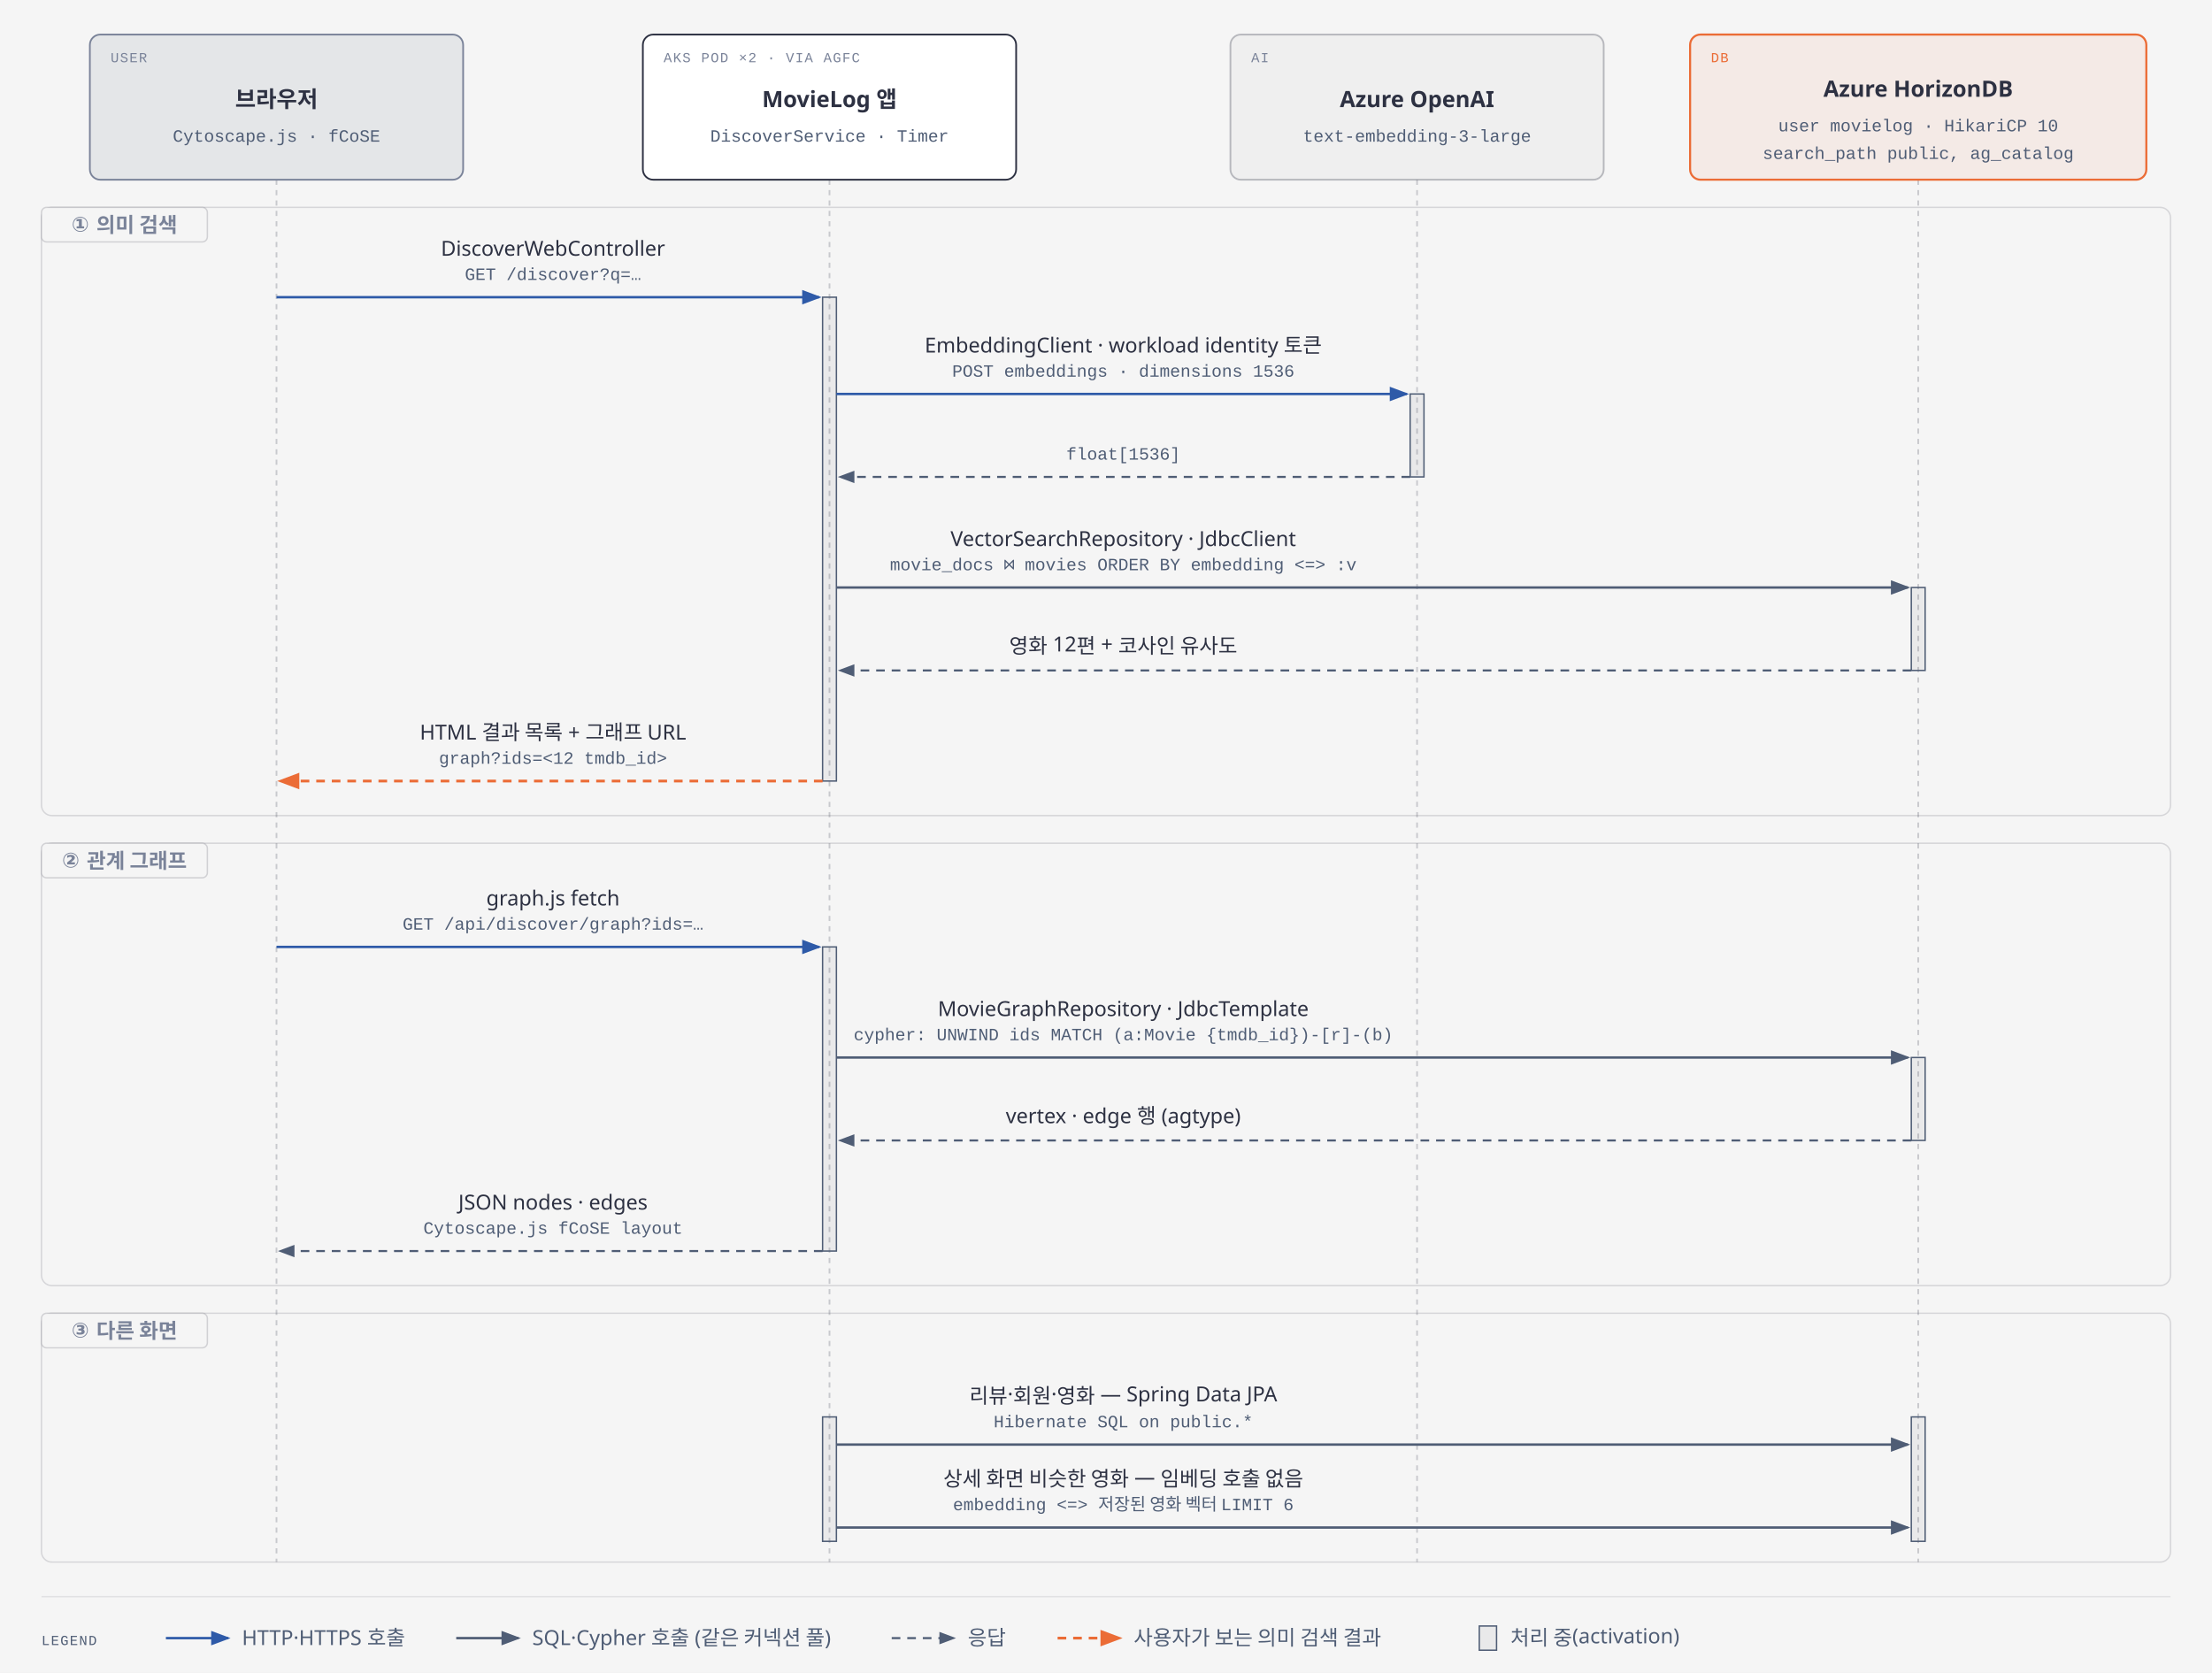
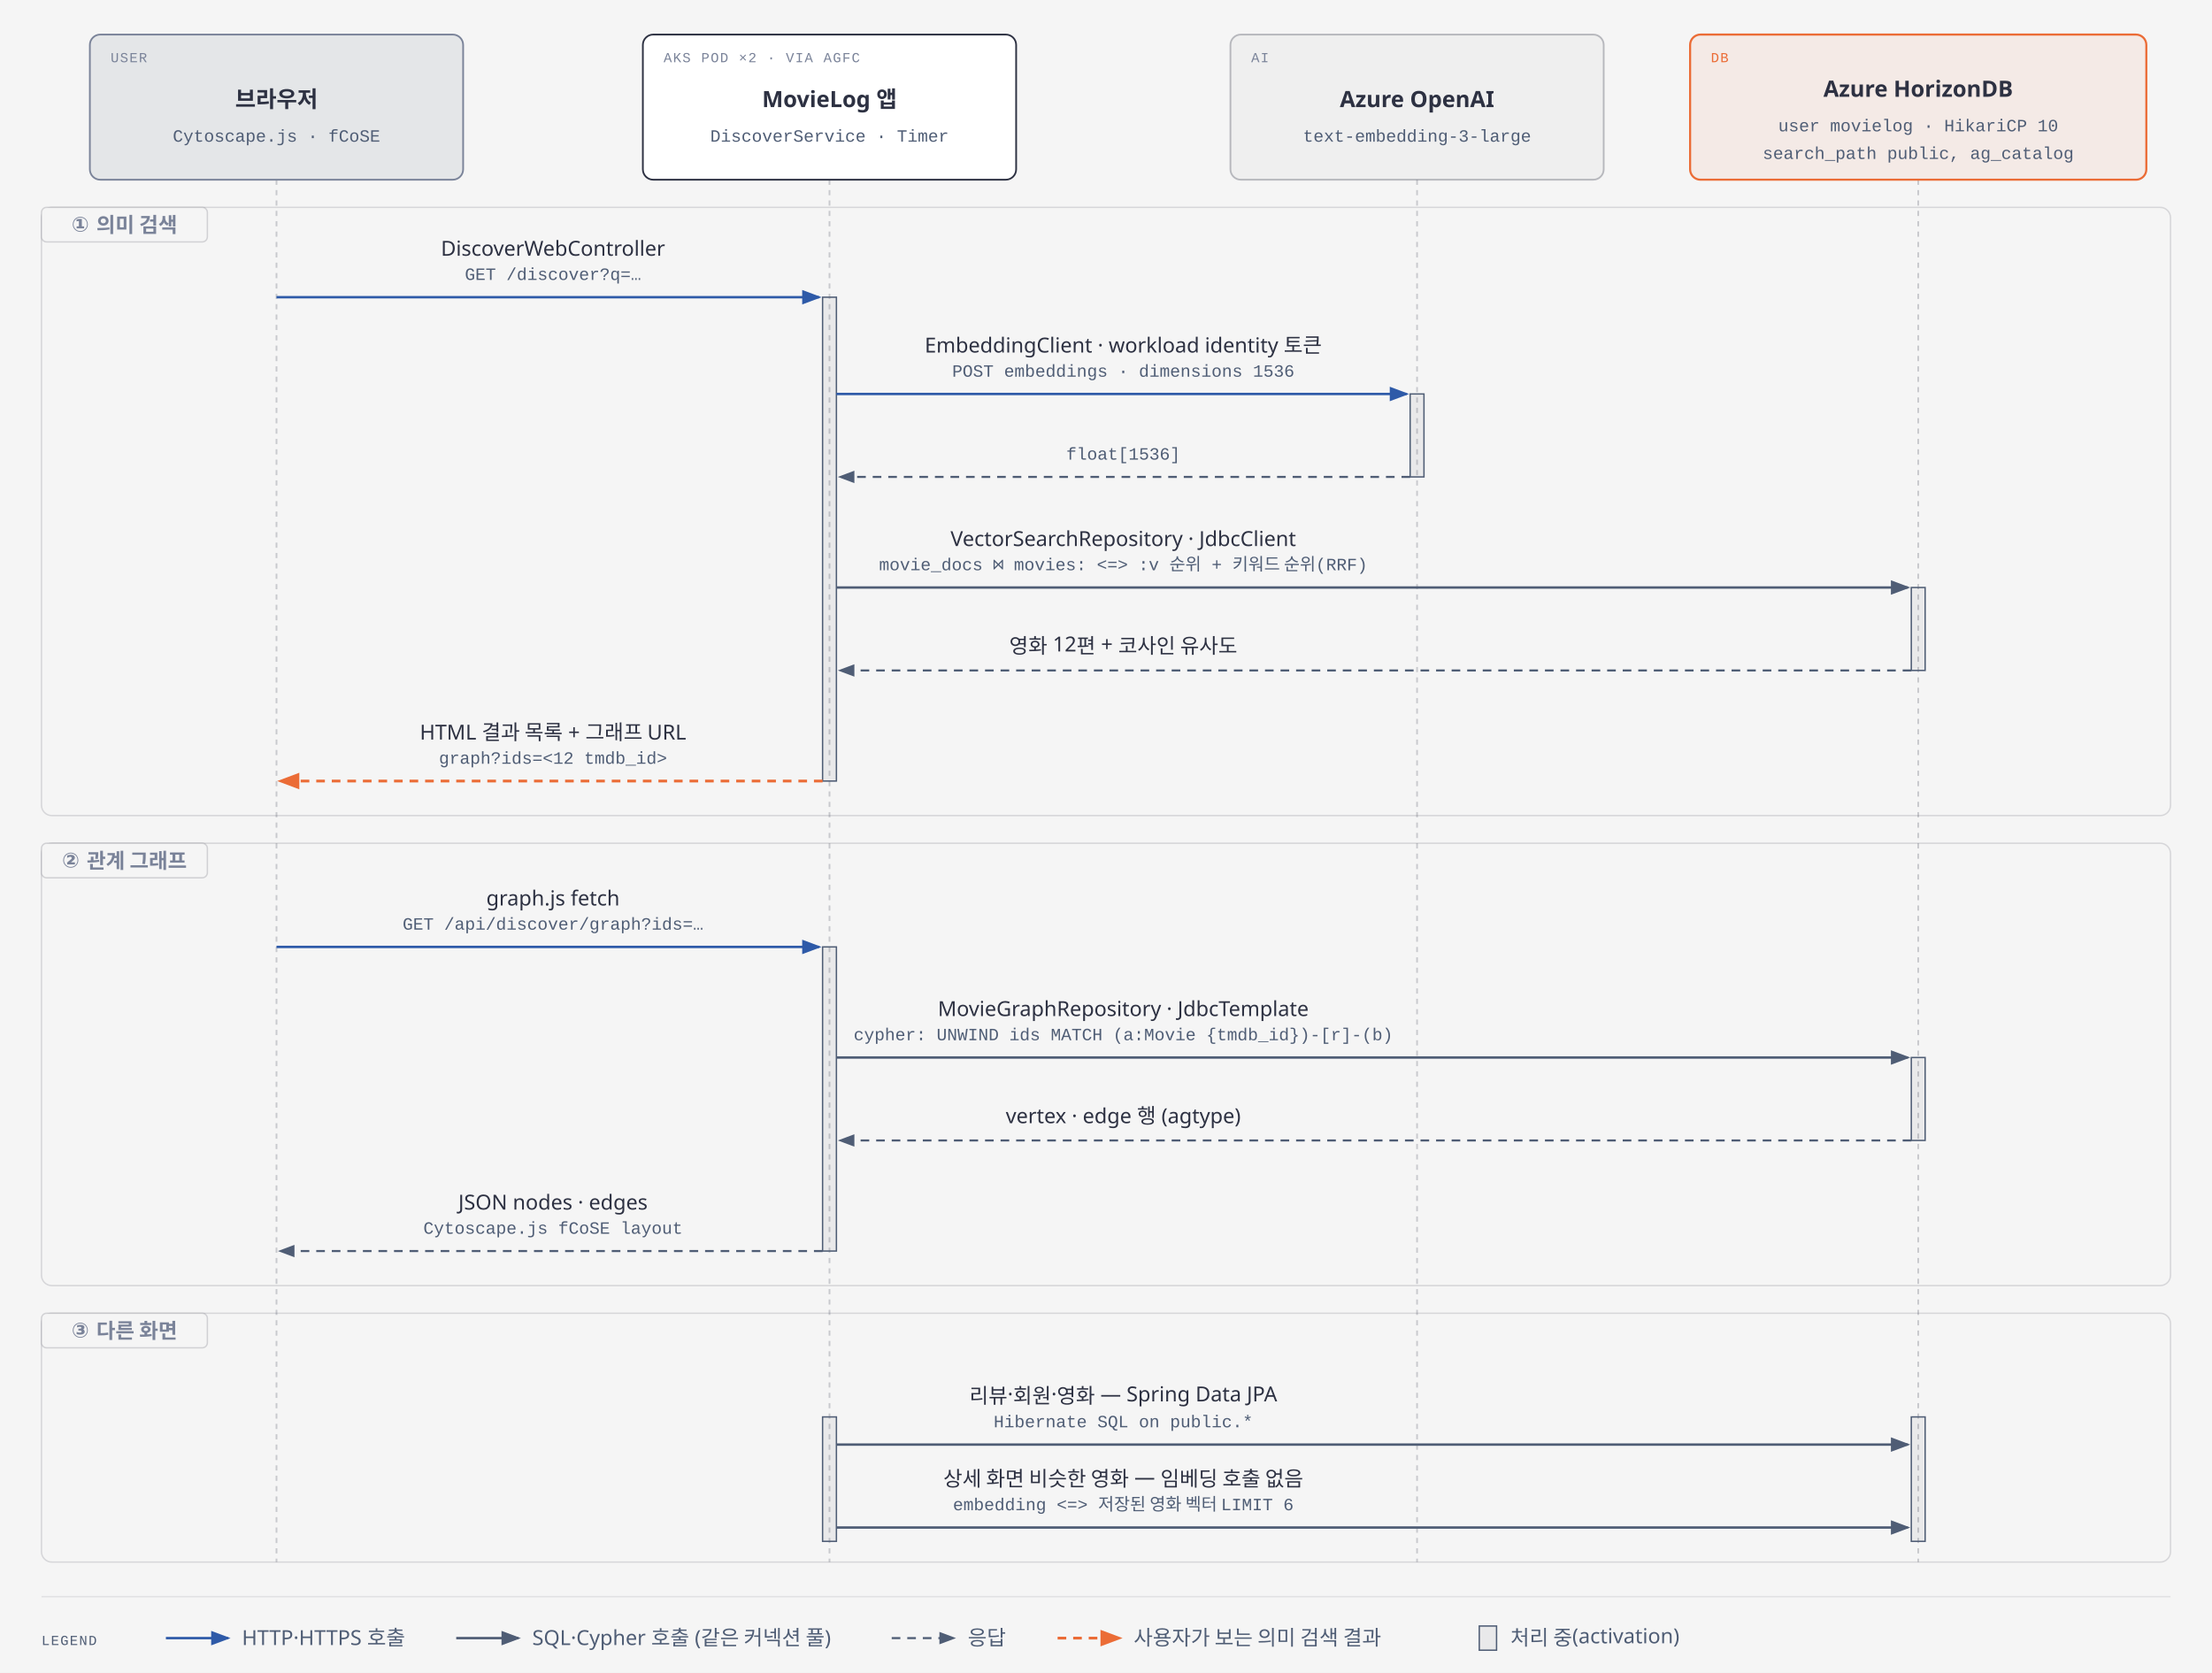
<svg xmlns="http://www.w3.org/2000/svg" viewBox="0 0 1280 968" role="img" aria-labelledby="horizondb-app-access-title horizondb-app-access-desc">
  <defs>
    <marker id="ac-arrow" markerWidth="8" markerHeight="6" refX="7" refY="3" orient="auto">
      <polygon points="0 0, 8 3, 0 6" fill="#4f5d75" />
    </marker>
    <marker id="ac-arrow-accent" markerWidth="8" markerHeight="6" refX="7" refY="3" orient="auto">
      <polygon points="0 0, 8 3, 0 6" fill="#eb6c36" />
    </marker>
    <marker id="ac-arrow-link" markerWidth="8" markerHeight="6" refX="7" refY="3" orient="auto">
      <polygon points="0 0, 8 3, 0 6" fill="#2e5aa8" />
    </marker>
    <style>
      .name { font-family: 'Pretendard', 'Apple SD Gothic Neo', 'Noto Sans KR', 'Malgun Gothic', 'Segoe UI', sans-serif; font-size: 13px; font-weight: 600; fill: #2d3142; }
      .label { font-family: 'Pretendard', 'Apple SD Gothic Neo', 'Noto Sans KR', 'Malgun Gothic', 'Segoe UI', sans-serif; font-size: 12px; font-weight: 500; fill: #2d3142; }
      .band { font-family: 'Pretendard', 'Apple SD Gothic Neo', 'Noto Sans KR', 'Malgun Gothic', 'Segoe UI', sans-serif; font-size: 12px; font-weight: 600; fill: #7a8399; }
      .mono { font-family: 'SFMono-Regular', Menlo, Consolas, 'Liberation Mono', monospace; font-size: 10px; fill: #4f5d75; }
      .tag { font-family: 'SFMono-Regular', Menlo, Consolas, 'Liberation Mono', monospace; font-size: 8px; letter-spacing: 0.08em; fill: #7a8399; }
      .muted { fill: #4f5d75; }
    </style>
  </defs>
  <rect width="1280" height="968" fill="#f5f5f5" />
  <rect x="24" y="120" width="1232" height="352" rx="6" fill="none" stroke="rgba(45,49,66,0.16)" stroke-width="0.8" />
  <rect x="24" y="120" width="96" height="20" rx="3" fill="#f5f5f5" stroke="rgba(45,49,66,0.18)" stroke-width="0.8" />
  <text x="72" y="134" class="band" text-anchor="middle">① 의미 검색</text>
  <rect x="24" y="488" width="1232" height="256" rx="6" fill="none" stroke="rgba(45,49,66,0.16)" stroke-width="0.8" />
  <rect x="24" y="488" width="96" height="20" rx="3" fill="#f5f5f5" stroke="rgba(45,49,66,0.18)" stroke-width="0.8" />
  <text x="72" y="502" class="band" text-anchor="middle">② 관계 그래프</text>
  <rect x="24" y="760" width="1232" height="144" rx="6" fill="none" stroke="rgba(45,49,66,0.16)" stroke-width="0.8" />
  <rect x="24" y="760" width="96" height="20" rx="3" fill="#f5f5f5" stroke="rgba(45,49,66,0.18)" stroke-width="0.8" />
  <text x="72" y="774" class="band" text-anchor="middle">③ 다른 화면</text>
  <line x1="160" y1="104" x2="160" y2="904" stroke="rgba(45,49,66,0.22)" stroke-width="1" stroke-dasharray="3,3" />
  <line x1="480" y1="104" x2="480" y2="904" stroke="rgba(45,49,66,0.22)" stroke-width="1" stroke-dasharray="3,3" />
  <line x1="820" y1="104" x2="820" y2="904" stroke="rgba(45,49,66,0.22)" stroke-width="1" stroke-dasharray="3,3" />
  <line x1="1110" y1="104" x2="1110" y2="904" stroke="rgba(45,49,66,0.22)" stroke-width="1" stroke-dasharray="3,3" />
  <rect x="476" y="172" width="8" height="280" fill="rgba(45,49,66,0.06)" stroke="#4f5d75" stroke-width="0.8" />
  <rect x="816" y="228" width="8" height="48" fill="rgba(45,49,66,0.06)" stroke="#4f5d75" stroke-width="0.8" />
  <rect x="1106" y="340" width="8" height="48" fill="rgba(45,49,66,0.06)" stroke="#4f5d75" stroke-width="0.8" />
  <rect x="476" y="548" width="8" height="176" fill="rgba(45,49,66,0.06)" stroke="#4f5d75" stroke-width="0.8" />
  <rect x="1106" y="612" width="8" height="48" fill="rgba(45,49,66,0.06)" stroke="#4f5d75" stroke-width="0.8" />
  <rect x="476" y="820" width="8" height="72" fill="rgba(45,49,66,0.06)" stroke="#4f5d75" stroke-width="0.8" />
  <rect x="1106" y="820" width="8" height="72" fill="rgba(45,49,66,0.06)" stroke="#4f5d75" stroke-width="0.8" />
  <line x1="160" y1="172" x2="474" y2="172" stroke="#2e5aa8" stroke-width="1.4" marker-end="url(#ac-arrow-link)" />
  <rect x="216" y="136" width="208" height="30" rx="2" fill="#f5f5f5" />
  <text x="320" y="148" class="label" text-anchor="middle">DiscoverWebController</text>
  <text x="320" y="162" class="mono" text-anchor="middle">GET /discover?q=…</text>
  <line x1="484" y1="228" x2="814" y2="228" stroke="#2e5aa8" stroke-width="1.4" marker-end="url(#ac-arrow-link)" />
  <rect x="504" y="192" width="292" height="30" rx="2" fill="#f5f5f5" />
  <text x="650" y="204" class="label" text-anchor="middle">EmbeddingClient · workload identity 토큰</text>
  <text x="650" y="218" class="mono" text-anchor="middle">POST embeddings · dimensions 1536</text>
  <line x1="816" y1="276" x2="486" y2="276" stroke="#4f5d75" stroke-width="1.2" stroke-dasharray="5,4" marker-end="url(#ac-arrow)" />
  <rect x="592" y="254" width="116" height="16" rx="2" fill="#f5f5f5" />
  <text x="650" y="266" class="mono" text-anchor="middle">float[1536]</text>
  <line x1="484" y1="340" x2="1104" y2="340" stroke="#4f5d75" stroke-width="1.4" marker-end="url(#ac-arrow)" />
  <rect x="500" y="304" width="300" height="30" rx="2" fill="#f5f5f5" />
  <text x="650" y="316" class="label" text-anchor="middle">VectorSearchRepository · JdbcClient</text>
-   <text x="650" y="330" class="mono" text-anchor="middle">movie_docs ⋈ movies ORDER BY embedding &lt;=&gt; :v</text>
+   <text x="650" y="330" class="mono" text-anchor="middle">movie_docs ⋈ movies: &lt;=&gt; :v 순위 + 키워드 순위(RRF)</text>
  <line x1="1106" y1="388" x2="486" y2="388" stroke="#4f5d75" stroke-width="1.2" stroke-dasharray="5,4" marker-end="url(#ac-arrow)" />
  <rect x="560" y="366" width="180" height="16" rx="2" fill="#f5f5f5" />
  <text x="650" y="378" class="label" text-anchor="middle">영화 12편 + 코사인 유사도</text>
  <line x1="476" y1="452" x2="162" y2="452" stroke="#eb6c36" stroke-width="1.6" stroke-dasharray="5,4" marker-end="url(#ac-arrow-accent)" />
  <rect x="216" y="416" width="208" height="30" rx="2" fill="#f5f5f5" />
  <text x="320" y="428" class="label" text-anchor="middle">HTML 결과 목록 + 그래프 URL</text>
  <text x="320" y="442" class="mono" text-anchor="middle">graph?ids=&lt;12 tmdb_id&gt;</text>
  <line x1="160" y1="548" x2="474" y2="548" stroke="#2e5aa8" stroke-width="1.4" marker-end="url(#ac-arrow-link)" />
  <rect x="200" y="512" width="240" height="30" rx="2" fill="#f5f5f5" />
  <text x="320" y="524" class="label" text-anchor="middle">graph.js fetch</text>
  <text x="320" y="538" class="mono" text-anchor="middle">GET /api/discover/graph?ids=…</text>
  <line x1="484" y1="612" x2="1104" y2="612" stroke="#4f5d75" stroke-width="1.4" marker-end="url(#ac-arrow)" />
  <rect x="496" y="576" width="308" height="30" rx="2" fill="#f5f5f5" />
  <text x="650" y="588" class="label" text-anchor="middle">MovieGraphRepository · JdbcTemplate</text>
  <text x="650" y="602" class="mono" text-anchor="middle">cypher: UNWIND ids MATCH (a:Movie {tmdb_id})-[r]-(b)</text>
  <line x1="1106" y1="660" x2="486" y2="660" stroke="#4f5d75" stroke-width="1.2" stroke-dasharray="5,4" marker-end="url(#ac-arrow)" />
  <rect x="560" y="638" width="180" height="16" rx="2" fill="#f5f5f5" />
  <text x="650" y="650" class="label" text-anchor="middle">vertex · edge 행 (agtype)</text>
  <line x1="476" y1="724" x2="162" y2="724" stroke="#4f5d75" stroke-width="1.2" stroke-dasharray="5,4" marker-end="url(#ac-arrow)" />
  <rect x="216" y="688" width="208" height="30" rx="2" fill="#f5f5f5" />
  <text x="320" y="700" class="label" text-anchor="middle">JSON nodes · edges</text>
  <text x="320" y="714" class="mono" text-anchor="middle">Cytoscape.js fCoSE layout</text>
  <line x1="484" y1="836" x2="1104" y2="836" stroke="#4f5d75" stroke-width="1.4" marker-end="url(#ac-arrow)" />
  <rect x="512" y="800" width="276" height="30" rx="2" fill="#f5f5f5" />
  <text x="650" y="812" class="label" text-anchor="middle">리뷰·회원·영화 — Spring Data JPA</text>
  <text x="650" y="826" class="mono" text-anchor="middle">Hibernate SQL on public.*</text>
  <line x1="484" y1="884" x2="1104" y2="884" stroke="#4f5d75" stroke-width="1.4" marker-end="url(#ac-arrow)" />
  <rect x="504" y="848" width="292" height="30" rx="2" fill="#f5f5f5" />
  <text x="650" y="860" class="label" text-anchor="middle">상세 화면 비슷한 영화 — 임베딩 호출 없음</text>
  <text x="650" y="874" class="mono" text-anchor="middle">embedding &lt;=&gt; 저장된 영화 벡터 LIMIT 6</text>
  <rect x="52" y="20" width="216" height="84" rx="6" fill="#f5f5f5" />
  <rect x="52" y="20" width="216" height="84" rx="6" fill="rgba(79,93,117,0.10)" stroke="#7a8399" stroke-width="1" />
  <text x="64" y="36" class="tag">USER</text>
  <text x="160" y="62" class="name" text-anchor="middle">브라우저</text>
  <text x="160" y="82" class="mono" text-anchor="middle">Cytoscape.js · fCoSE</text>
  <rect x="372" y="20" width="216" height="84" rx="6" fill="#f5f5f5" />
  <rect x="372" y="20" width="216" height="84" rx="6" fill="#ffffff" stroke="#2d3142" stroke-width="1" />
  <text x="384" y="36" class="tag">AKS POD ×2 · VIA AGFC</text>
  <text x="480" y="62" class="name" text-anchor="middle">MovieLog 앱</text>
  <text x="480" y="82" class="mono" text-anchor="middle">DiscoverService · Timer</text>
  <rect x="712" y="20" width="216" height="84" rx="6" fill="#f5f5f5" />
  <rect x="712" y="20" width="216" height="84" rx="6" fill="rgba(45,49,66,0.03)" stroke="rgba(45,49,66,0.30)" stroke-width="1" />
  <text x="724" y="36" class="tag">AI</text>
  <text x="820" y="62" class="name" text-anchor="middle">Azure OpenAI</text>
  <text x="820" y="82" class="mono" text-anchor="middle">text-embedding-3-large</text>
  <rect x="978" y="20" width="264" height="84" rx="6" fill="#f5f5f5" />
  <rect x="978" y="20" width="264" height="84" rx="6" fill="rgba(235,108,54,0.08)" stroke="#eb6c36" stroke-width="1.2" />
  <text x="990" y="36" class="tag" style="fill:#eb6c36">DB</text>
  <text x="1110" y="56" class="name" text-anchor="middle">Azure HorizonDB</text>
  <text x="1110" y="76" class="mono" text-anchor="middle">user movielog · HikariCP 10</text>
  <text x="1110" y="92" class="mono" text-anchor="middle">search_path public, ag_catalog</text>
  <line x1="24" y1="924" x2="1256" y2="924" stroke="rgba(45,49,66,0.10)" stroke-width="0.8" />
  <text x="24" y="952" class="tag" style="fill:#4f5d75">LEGEND</text>
  <line x1="96" y1="948" x2="132" y2="948" stroke="#2e5aa8" stroke-width="1.4" marker-end="url(#ac-arrow-link)" />
  <text x="140" y="952" class="label muted">HTTP·HTTPS 호출</text>
  <line x1="264" y1="948" x2="300" y2="948" stroke="#4f5d75" stroke-width="1.4" marker-end="url(#ac-arrow)" />
  <text x="308" y="952" class="label muted">SQL·Cypher 호출 (같은 커넥션 풀)</text>
  <line x1="516" y1="948" x2="552" y2="948" stroke="#4f5d75" stroke-width="1.2" stroke-dasharray="5,4" marker-end="url(#ac-arrow)" />
  <text x="560" y="952" class="label muted">응답</text>
  <line x1="612" y1="948" x2="648" y2="948" stroke="#eb6c36" stroke-width="1.6" stroke-dasharray="5,4" marker-end="url(#ac-arrow-accent)" />
  <text x="656" y="952" class="label muted">사용자가 보는 의미 검색 결과</text>
  <rect x="856" y="941" width="10" height="14" fill="rgba(45,49,66,0.06)" stroke="#4f5d75" stroke-width="0.8" />
  <text x="874" y="952" class="label muted">처리 중(activation)</text>
</svg>
